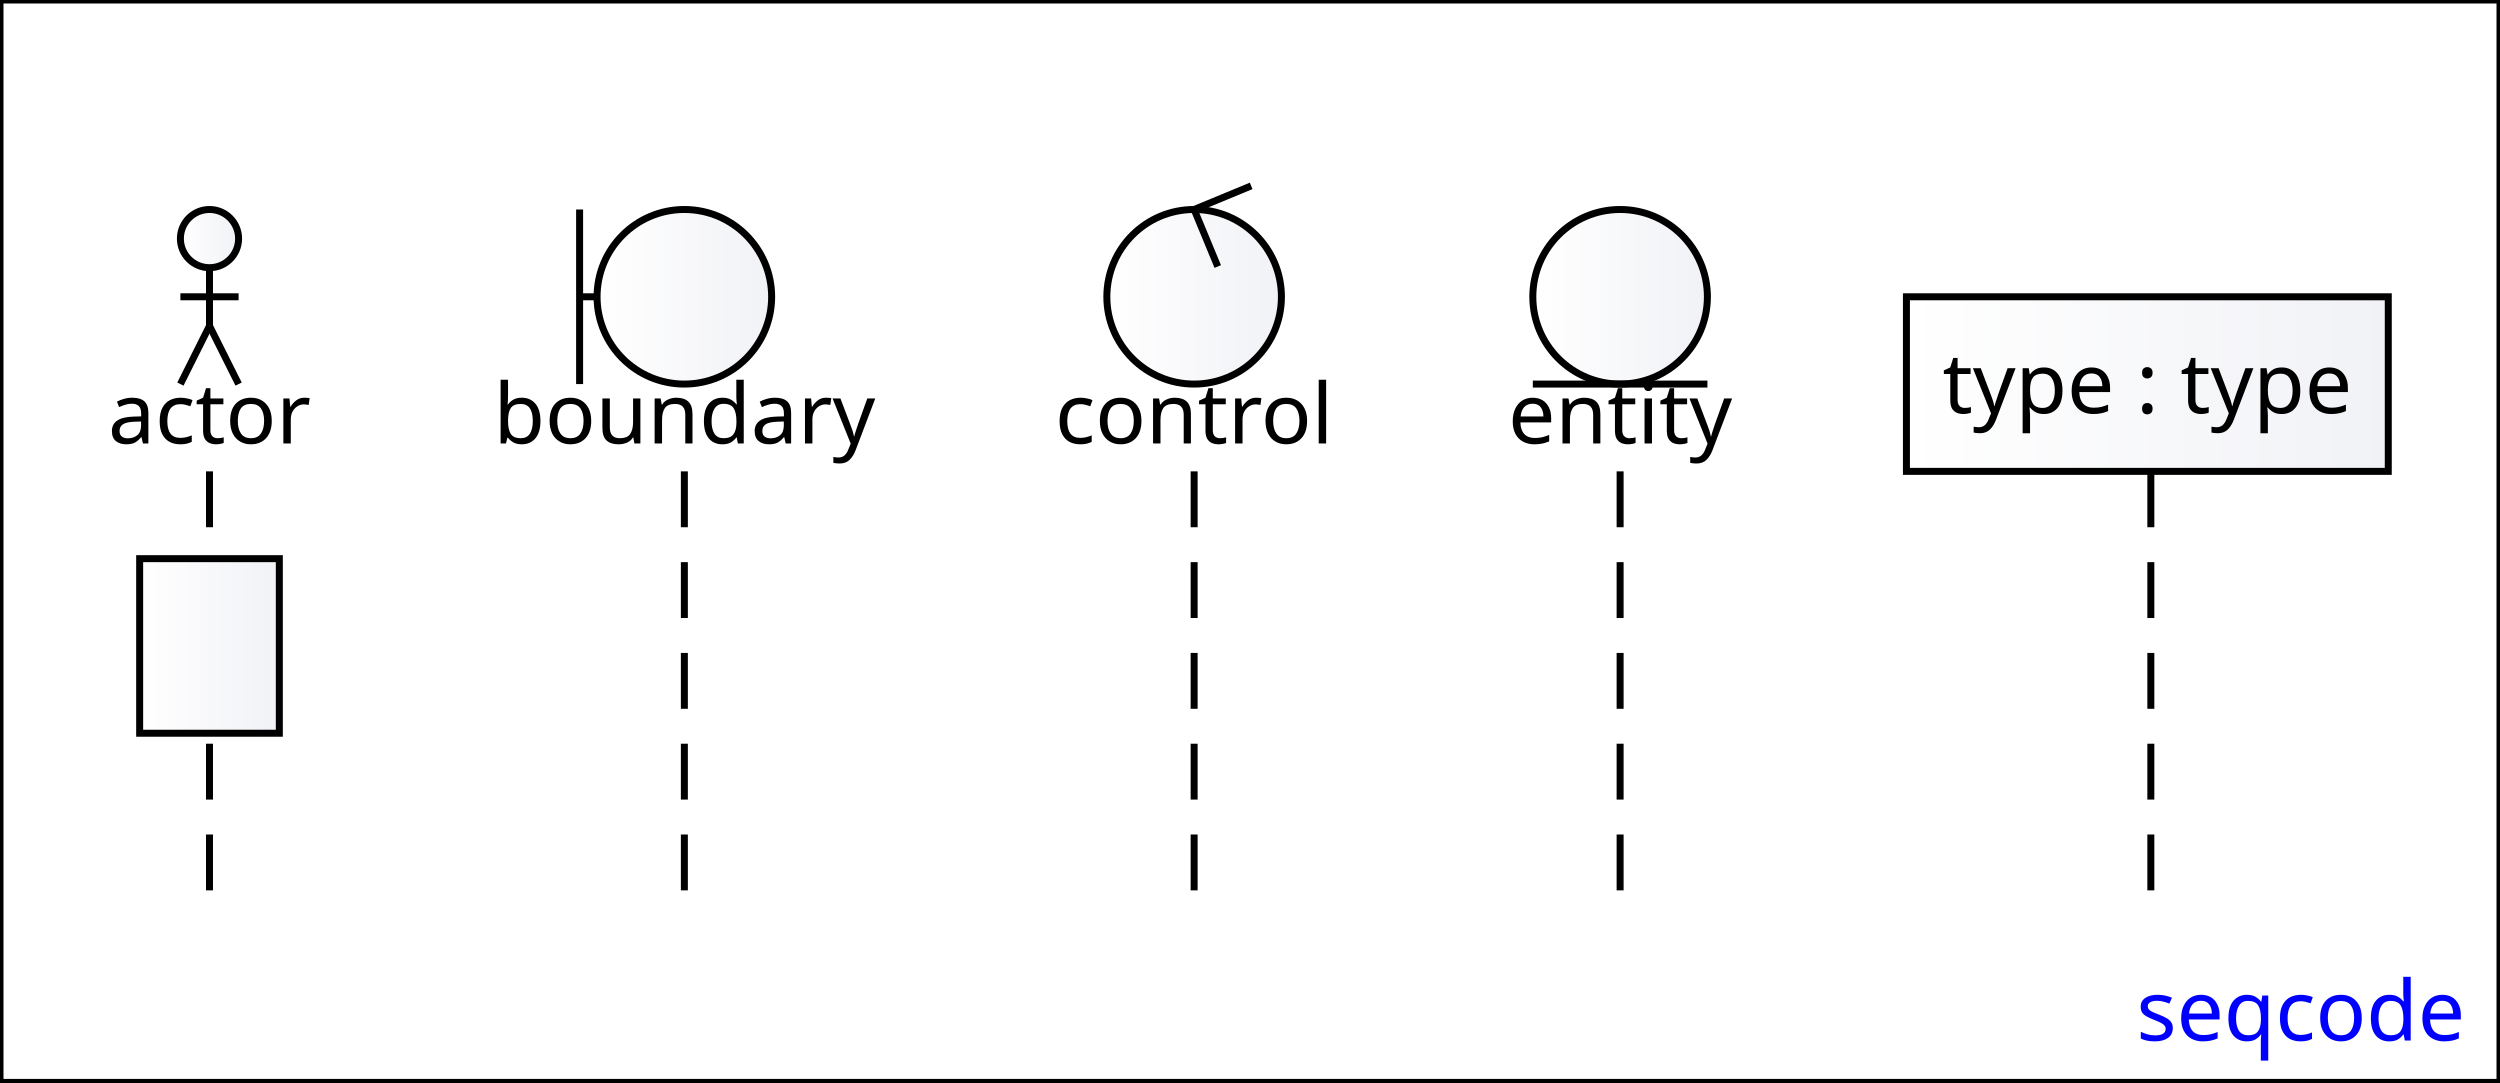
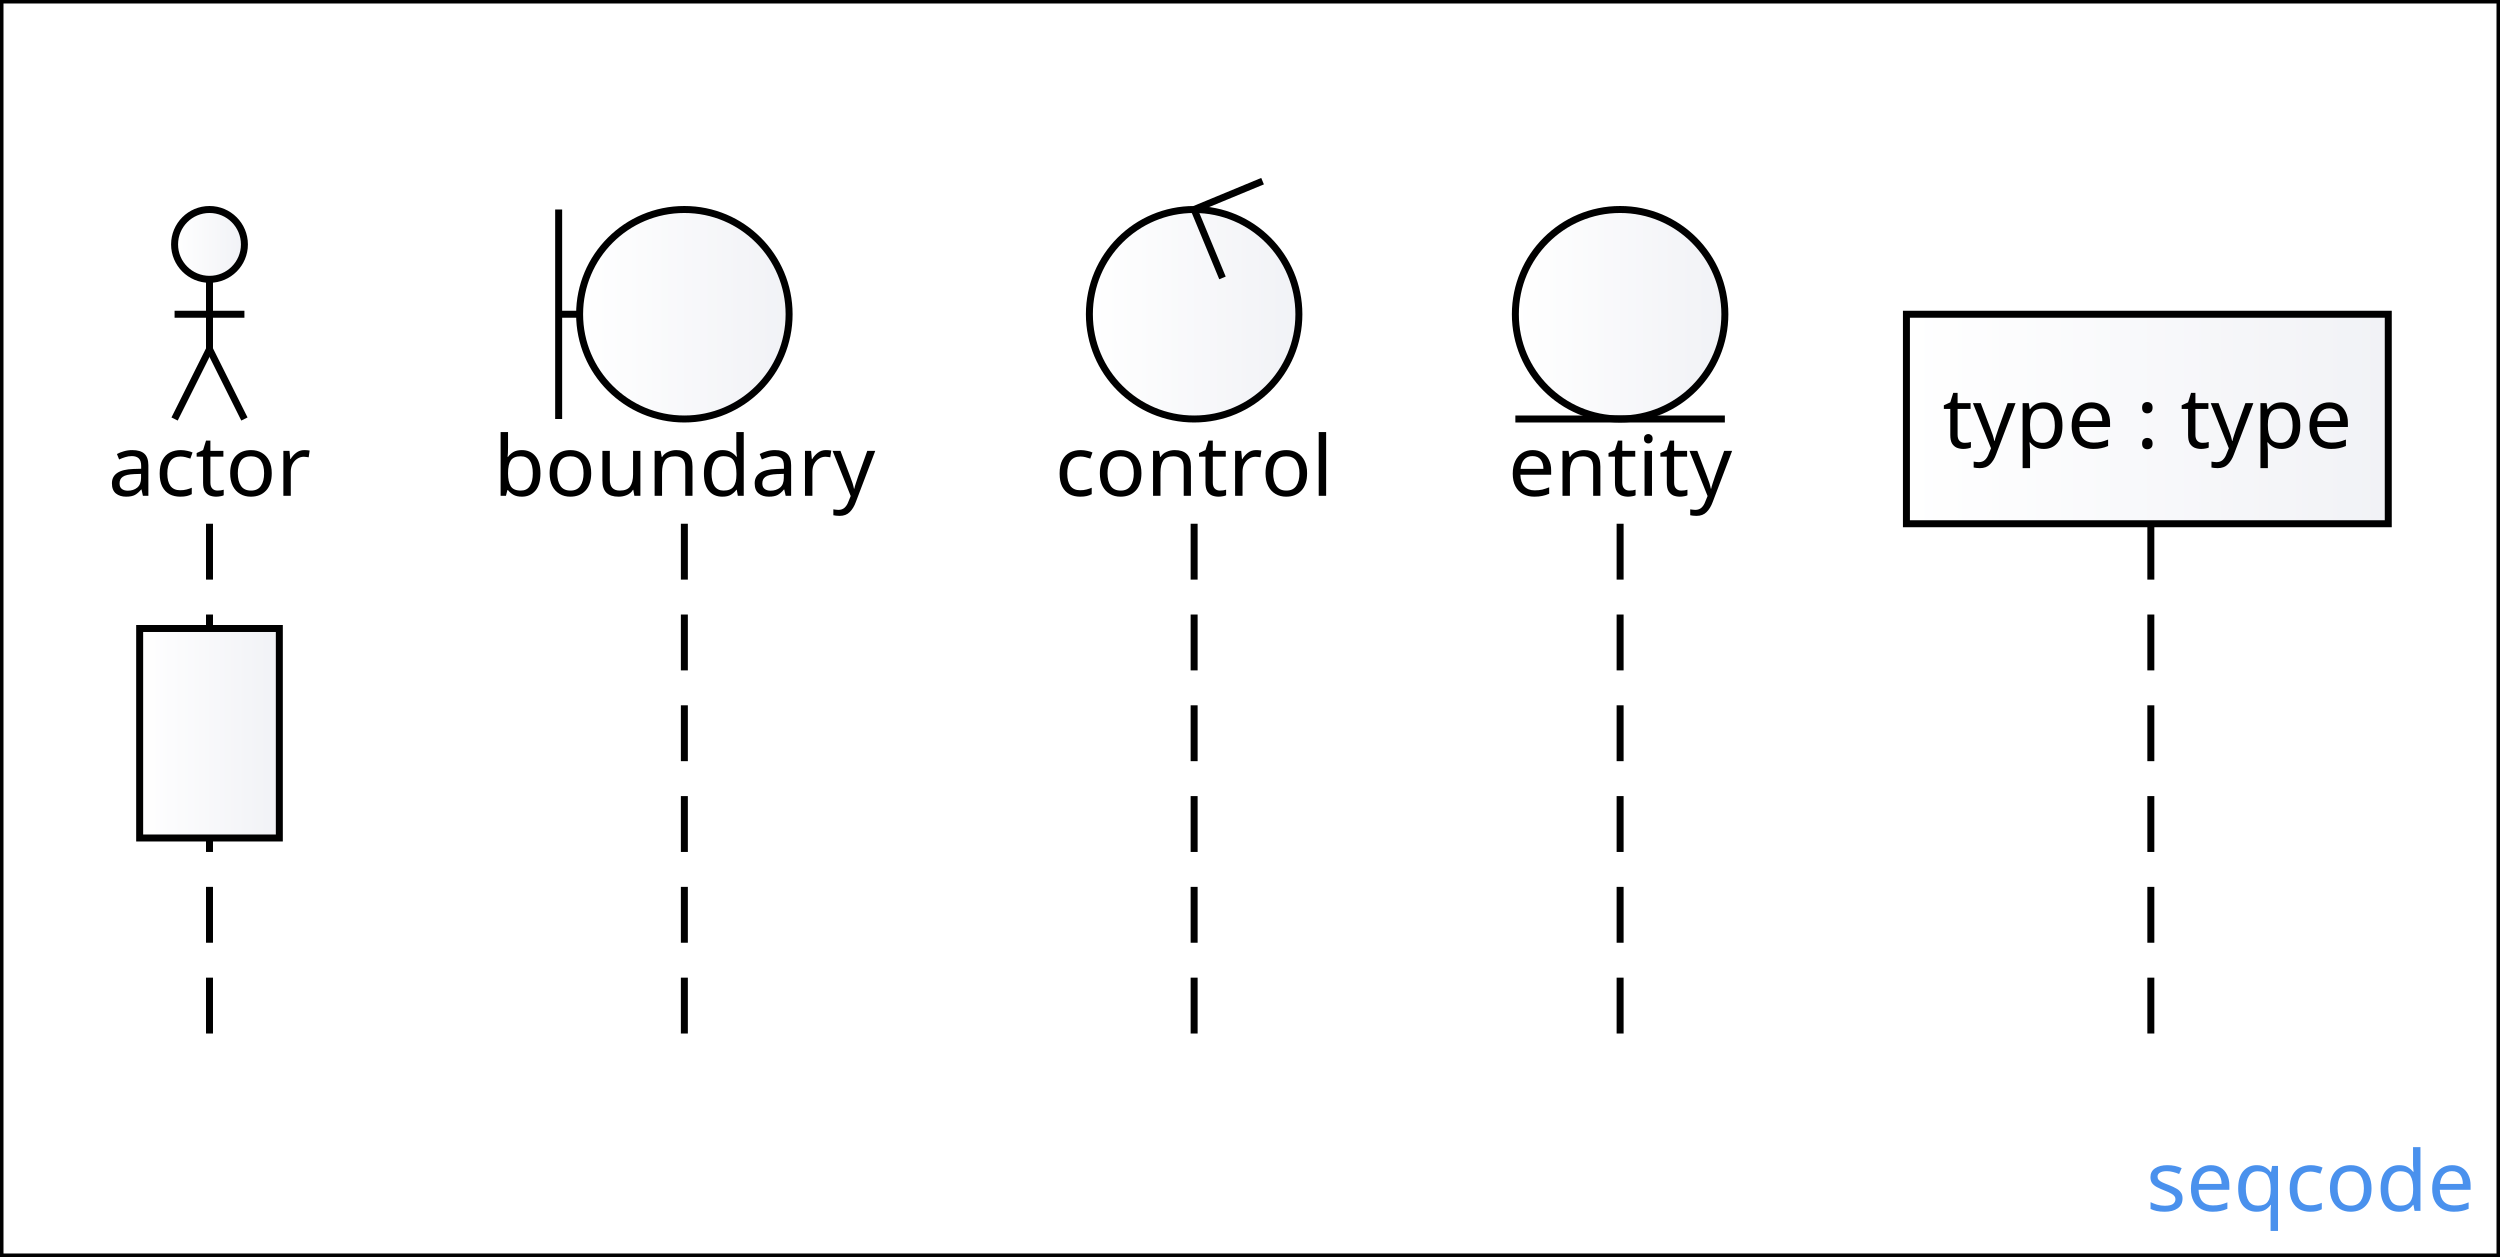
- <svg xmlns="http://www.w3.org/2000/svg" version="1.1" width="358" height="155" viewBox="0 0 358 155">
+ <svg xmlns="http://www.w3.org/2000/svg" version="1.1" width="358" height="180" viewBox="0 0 358 180">
  <defs>
-     <linearGradient id="SvgjsLinearGradient1003">
+     <linearGradient id="SvgjsLinearGradient1004">
      <stop stop-color="#ffffff" offset="0" />
      <stop stop-color="#f1f2f6" offset="1" />
    </linearGradient>
    <text id="seqcode">
actor:actor
boundary:boundary
control:control
entity:entity
type:type
</text>
  </defs>
-   <rect width="358" height="155" fill="white" stroke-width="1" stroke="black" />
-   <line x1="30" y1="67.5" x2="30" y2="130" stroke-dasharray="8 5" stroke-width="1" stroke="black" />
-   <line x1="98" y1="67.5" x2="98" y2="130" stroke-dasharray="8 5" stroke-width="1" stroke="black" />
-   <line x1="171" y1="67.5" x2="171" y2="130" stroke-dasharray="8 5" stroke-width="1" stroke="black" />
-   <line x1="232" y1="67.5" x2="232" y2="130" stroke-dasharray="8 5" stroke-width="1" stroke="black" />
-   <line x1="308" y1="67.5" x2="308" y2="130" stroke-dasharray="8 5" stroke-width="1" stroke="black" />
+   <rect width="358" height="180" fill="white" stroke-width="1" stroke="black" />
+   <a href="http://seqcode.app" target="_blank">
+     <text text-anchor="end" font-size="12" font-weight="100" font-family="sans-serif" fill="#4a91ed" x="354.4" y="173.4">seqcode </text>
+   </a>
+   <line x1="30" y1="75" x2="30" y2="150" stroke-dasharray="8 5" stroke-width="1" stroke="black" />
+   <line x1="98" y1="75" x2="98" y2="150" stroke-dasharray="8 5" stroke-width="1" stroke="black" />
+   <line x1="171" y1="75" x2="171" y2="150" stroke-dasharray="8 5" stroke-width="1" stroke="black" />
+   <line x1="232" y1="75" x2="232" y2="150" stroke-dasharray="8 5" stroke-width="1" stroke="black" />
+   <line x1="308" y1="75" x2="308" y2="150" stroke-dasharray="8 5" stroke-width="1" stroke="black" />
  <g>
-     <rect width="20" height="25" x="20" y="80" fill="url(#SvgjsLinearGradient1003)" stroke-width="1" stroke="black" />
+     <rect width="20" height="30" x="20" y="90" fill="url(#SvgjsLinearGradient1004)" stroke-width="1" stroke="black" />
  </g>
-   <g transform="matrix(1,0,0,1,30,42.5)">
-     <circle r="4.167" cx="0" cy="-8.333" fill="url(#SvgjsLinearGradient1003)" stroke-width="1" stroke="black" />
-     <line x1="-4.167" y1="0" x2="4.167" y2="0" stroke-width="1" stroke="black" />
-     <line x1="0" y1="-4.167" x2="0" y2="4.167" stroke-width="1" stroke="black" />
-     <line x1="-4.167" y1="12.5" x2="0" y2="4.167" stroke-width="1" stroke="black" />
-     <line x1="0" y1="4.167" x2="4.167" y2="12.5" stroke-width="1" stroke="black" />
+   <g transform="matrix(1,0,0,1,30,45)">
+     <circle r="5" cx="0" cy="-10" fill="url(#SvgjsLinearGradient1004)" stroke-width="1" stroke="black" />
+     <line x1="-5" y1="0" x2="5" y2="0" stroke-width="1" stroke="black" />
+     <line x1="0" y1="-5" x2="0" y2="5" stroke-width="1" stroke="black" />
+     <line x1="-5" y1="15" x2="0" y2="5" stroke-width="1" stroke="black" />
+     <line x1="0" y1="5" x2="5" y2="15" stroke-width="1" stroke="black" />
  </g>
-   <text text-anchor="middle" font-size="12" font-weight="200" font-family="sans-serif" fill="black" x="30" y="63.5">actor</text>
-   <g transform="matrix(1,0,0,1,98,42.5)">
-     <circle r="12.5" cx="0" cy="0" fill="url(#SvgjsLinearGradient1003)" stroke-width="1" stroke="black" />
-     <line x1="-15" y1="-12.5" x2="-15" y2="12.5" stroke-width="1" stroke="black" />
-     <line x1="-15" y1="0" x2="-12.5" y2="0" stroke-width="1" stroke="black" />
+   <text text-anchor="middle" font-size="12" font-weight="100" font-family="sans-serif" fill="black" x="30" y="71">actor</text>
+   <g transform="matrix(1,0,0,1,98,45)">
+     <circle r="15" cx="0" cy="0" fill="url(#SvgjsLinearGradient1004)" stroke-width="1" stroke="black" />
+     <line x1="-18" y1="-15" x2="-18" y2="15" stroke-width="1" stroke="black" />
+     <line x1="-18" y1="0" x2="-15" y2="0" stroke-width="1" stroke="black" />
  </g>
-   <text text-anchor="middle" font-size="12" font-weight="200" font-family="sans-serif" fill="black" x="98" y="63.5">boundary</text>
-   <g transform="matrix(1,0,0,1,171,42.5)">
-     <circle r="12.5" cx="0" cy="0" fill="url(#SvgjsLinearGradient1003)" stroke-width="1" stroke="black" />
-     <g transform="matrix(0.9238795,0.3826834,-0.3826834,0.9238795,0,-12.5)">
-       <line x1="6.25" y1="-6.25" x2="0" y2="0" stroke-width="1" stroke="black" />
-       <line x1="0" y1="0" x2="6.25" y2="6.25" stroke-width="1" stroke="black" />
+   <text text-anchor="middle" font-size="12" font-weight="100" font-family="sans-serif" fill="black" x="98" y="71">boundary</text>
+   <g transform="matrix(1,0,0,1,171,45)">
+     <circle r="15" cx="0" cy="0" fill="url(#SvgjsLinearGradient1004)" stroke-width="1" stroke="black" />
+     <g transform="matrix(0.9238795,0.3826834,-0.3826834,0.9238795,0,-15)">
+       <line x1="7.5" y1="-7.5" x2="0" y2="0" stroke-width="1" stroke="black" />
+       <line x1="0" y1="0" x2="7.5" y2="7.5" stroke-width="1" stroke="black" />
    </g>
  </g>
-   <text text-anchor="middle" font-size="12" font-weight="200" font-family="sans-serif" fill="black" x="171" y="63.5">control</text>
-   <g transform="matrix(1,0,0,1,232,42.5)">
-     <circle r="12.5" cx="0" cy="0" fill="url(#SvgjsLinearGradient1003)" stroke-width="1" stroke="black" />
-     <line x1="-12.5" y1="12.5" x2="12.5" y2="12.5" stroke-width="1" stroke="black" />
+   <text text-anchor="middle" font-size="12" font-weight="100" font-family="sans-serif" fill="black" x="171" y="71">control</text>
+   <g transform="matrix(1,0,0,1,232,45)">
+     <circle r="15" cx="0" cy="0" fill="url(#SvgjsLinearGradient1004)" stroke-width="1" stroke="black" />
+     <line x1="-15" y1="15" x2="15" y2="15" stroke-width="1" stroke="black" />
  </g>
-   <text text-anchor="middle" font-size="12" font-weight="200" font-family="sans-serif" fill="black" x="232" y="63.5">entity</text>
+   <text text-anchor="middle" font-size="12" font-weight="100" font-family="sans-serif" fill="black" x="232" y="71">entity</text>
  <g>
-     <rect width="69" height="25" x="273" y="42.5" fill="url(#SvgjsLinearGradient1003)" stroke-width="1" stroke="black" />
-     <text x="307.5" y="55" dominant-baseline="middle" text-anchor="middle" font-size="12" font-weight="200" font-family="sans-serif" fill="black">type : type</text>
+     <rect width="69" height="30" x="273" y="45" fill="url(#SvgjsLinearGradient1004)" stroke-width="1" stroke="black" />
+     <text x="307.5" y="60" dominant-baseline="middle" text-anchor="middle" font-size="12" font-weight="100" font-family="sans-serif" fill="black">type : type</text>
  </g>
-   <a href="http://seqcode.app" target="_blank">
-     <text text-anchor="end" x="353" y="149" font-size="12" font-weight="200" font-family="sans-serif" fill="#0000ff">seqcode</text>
-   </a>
</svg>
